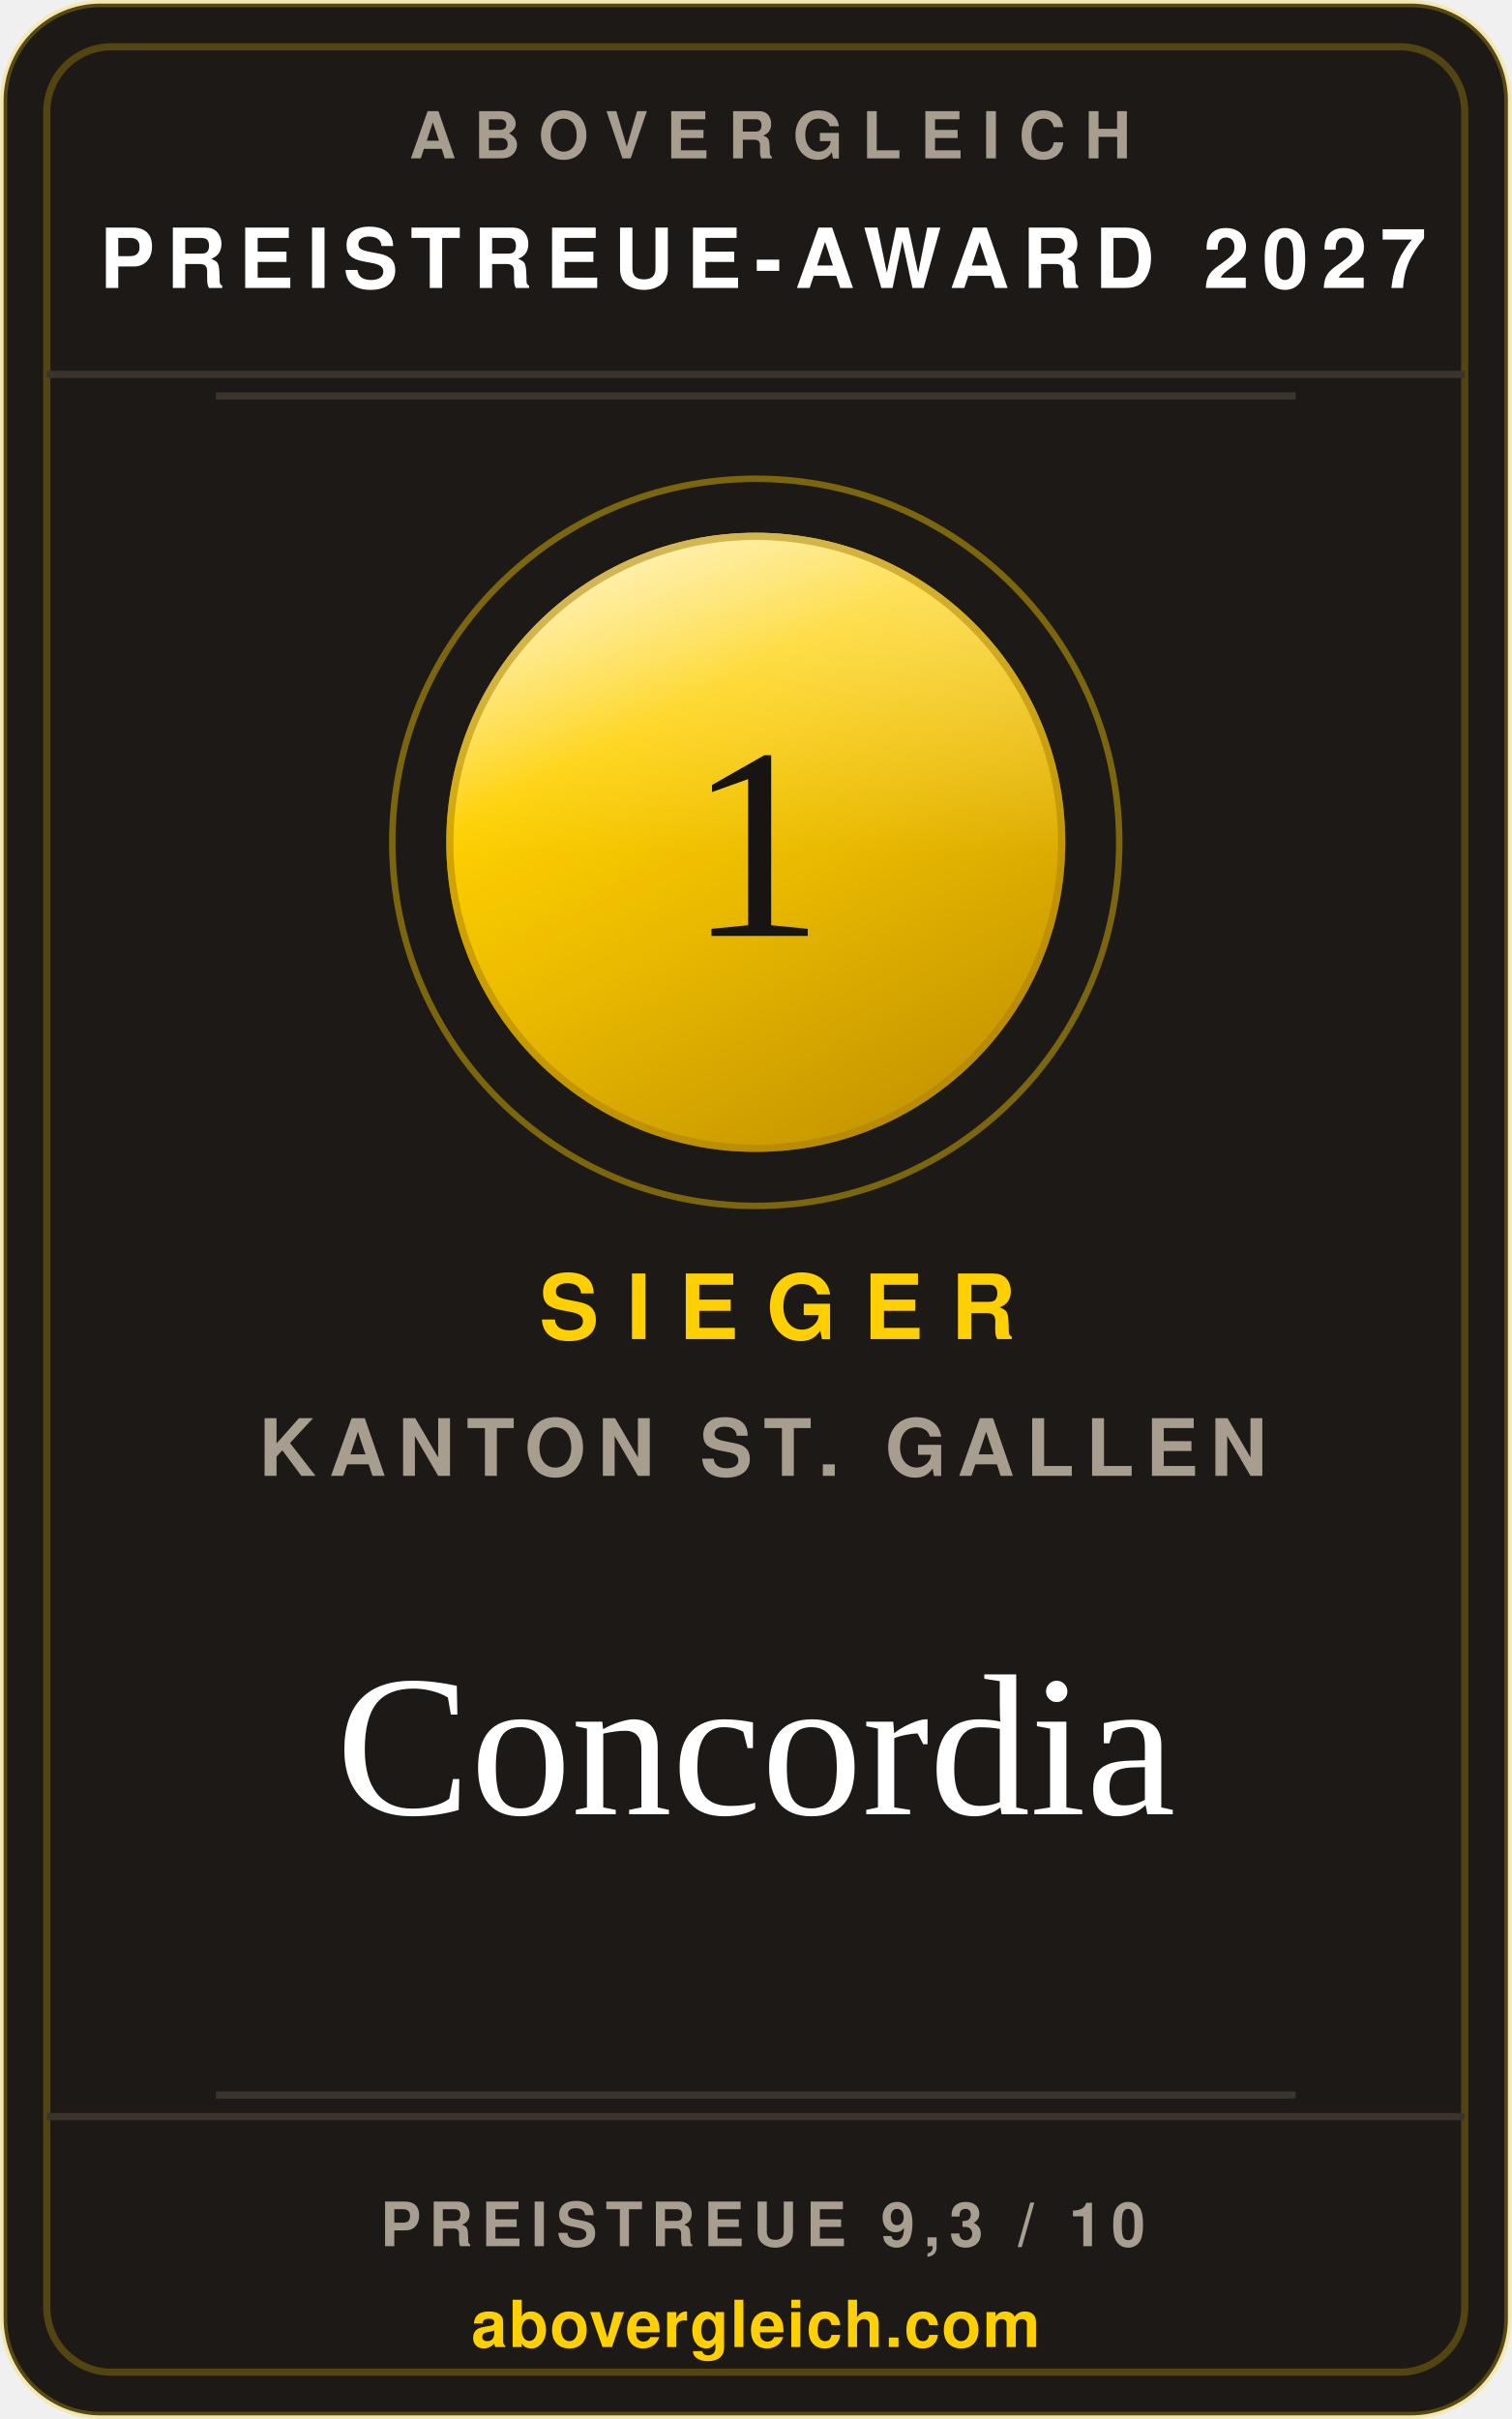
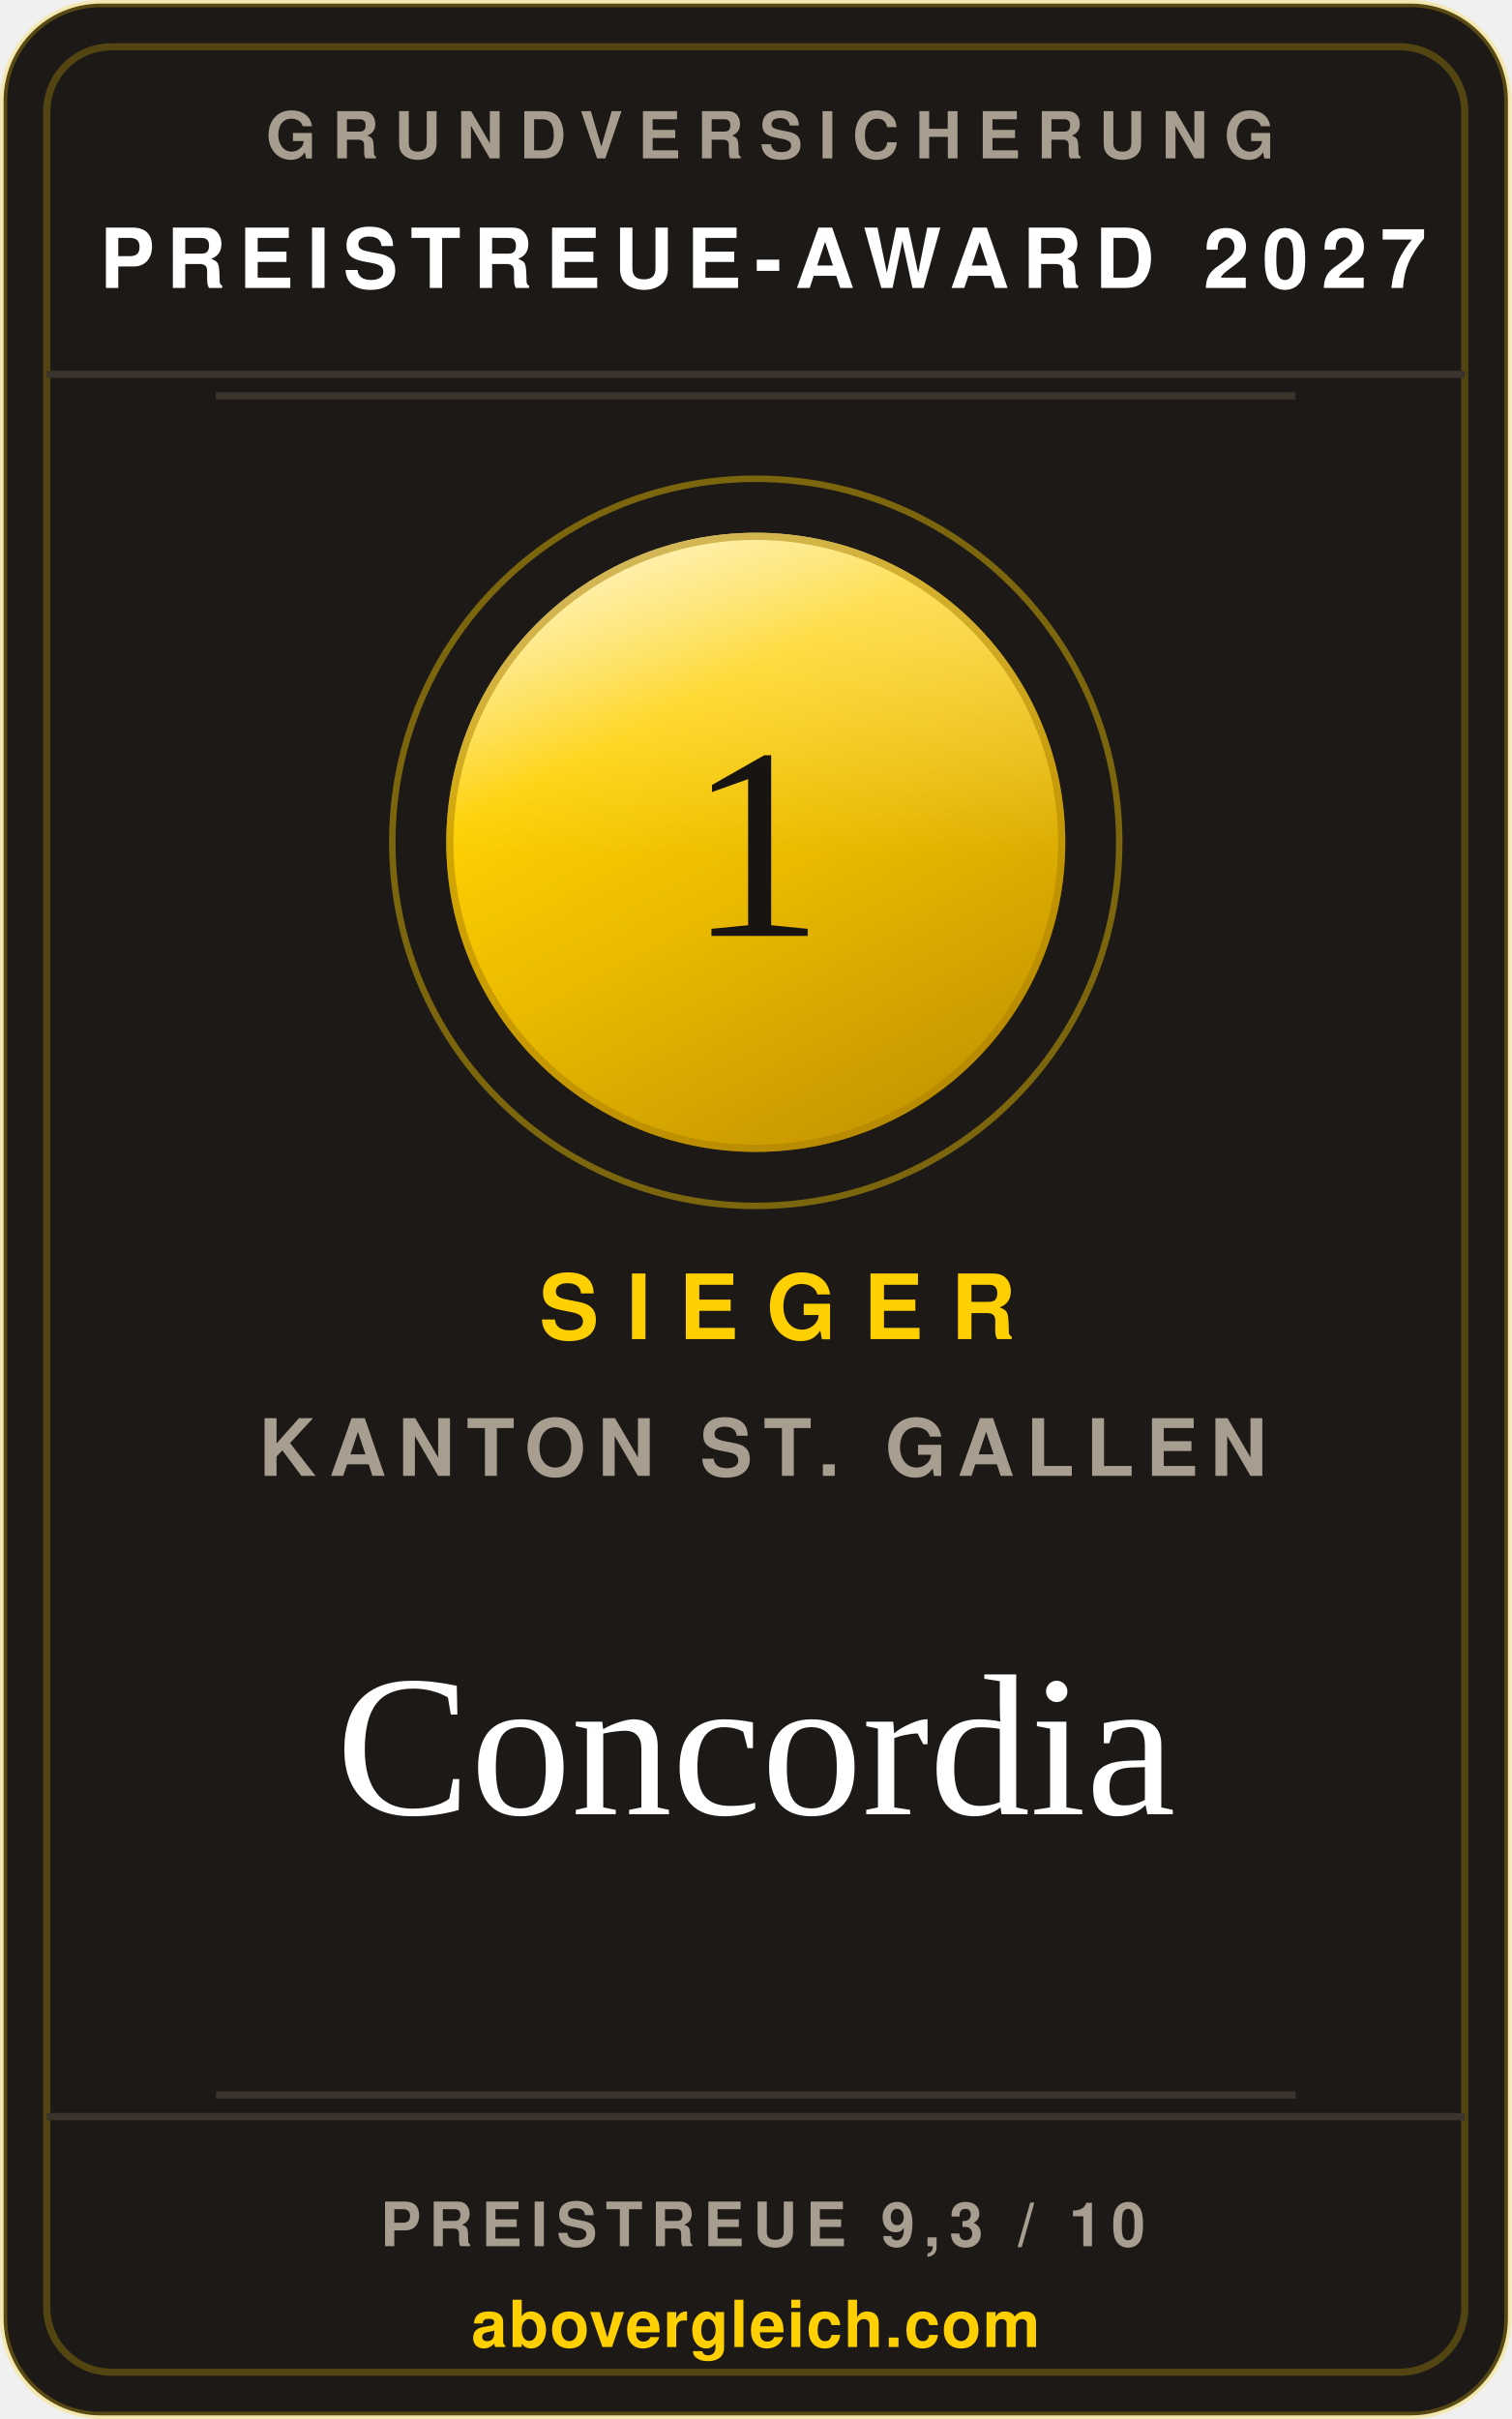
<svg xmlns="http://www.w3.org/2000/svg" width="240" height="384" viewBox="0 0 210 336" role="img" aria-label="abovergleich Preistreue-Award 2027: Preistreueste Krankenkasse im Kanton St. Gallen 2027, Concordia">
  <style>.s{font-family:'Helvetica Neue',Helvetica,Arial,sans-serif}.v{font-family:Georgia,'Times New Roman',serif}</style>
  <defs>
    <linearGradient id="metall" x1="0.18" y1="0" x2="0.72" y2="1">
      <stop offset="0%" stop-color="#ffeea6" />
      <stop offset="30%" stop-color="#fed001" />
      <stop offset="58%" stop-color="#eab900" />
      <stop offset="100%" stop-color="#c49400" />
    </linearGradient>
    <linearGradient id="glanz" x1="0" y1="0" x2="0" y2="1">
      <stop offset="0%" stop-color="#ffffff" stop-opacity="0.42" />
      <stop offset="52%" stop-color="#ffffff" stop-opacity="0" />
    </linearGradient>
  </defs>
  <rect x="0.5" y="0.5" width="209" height="335" rx="13.5" fill="#1c1917" stroke="rgba(254,208,1,0.26)" />
  <rect x="6.5" y="6.5" width="197" height="323" rx="9" fill="none" stroke="rgba(254,208,1,0.24)" />
-   <text class="s" x="107" y="22" text-anchor="middle" font-size="9" font-weight="700" letter-spacing="2.6" fill="#a89e90">ABOVERGLEICH</text>
+   <text class="s" x="107" y="22" text-anchor="middle" font-size="9" font-weight="700" letter-spacing="2.2" fill="#a89e90">GRUNDVERSICHERUNG</text>
  <text class="s" x="106" y="40" text-anchor="middle" font-size="11.5" font-weight="700" letter-spacing="1.8" fill="#ffffff">PREISTREUE-AWARD 2027</text>
  <line x1="6.5" y1="52" x2="203.5" y2="52" stroke="#3a342c" />
  <line x1="30" y1="55" x2="180" y2="55" stroke="#3a342c" />
  <circle cx="105" cy="117" r="50.5" fill="none" stroke="rgba(254,208,1,0.42)" stroke-width="0.9" />
  <circle cx="105" cy="117" r="43" fill="url(#metall)" />
  <circle cx="105" cy="117" r="43" fill="url(#glanz)" />
  <circle cx="105" cy="117" r="42.5" fill="none" stroke="#a97f00" stroke-opacity="0.5" stroke-width="1" />
  <text class="v" x="105" y="130" text-anchor="middle" font-size="38" fill="#171412">1</text>
  <text class="s" x="108" y="186" text-anchor="middle" font-size="12.5" font-weight="700" letter-spacing="3.8" fill="#fed001">SIEGER</text>
  <text class="s" x="106" y="205" text-anchor="middle" font-size="11" font-weight="600" letter-spacing="1.6" fill="#a89e90">KANTON ST. GALLEN</text>
  <text class="v" x="105" y="252" text-anchor="middle" font-size="28" fill="#ffffff">Concordia</text>
  <line x1="30" y1="291" x2="180" y2="291" stroke="#3a342c" />
  <line x1="6.5" y1="294" x2="203.5" y2="294" stroke="#3a342c" />
  <text class="s" x="106" y="312" text-anchor="middle" font-size="8.5" font-weight="700" letter-spacing="1.2" fill="#a89e90">PREISTREUE 9,3 / 10</text>
  <text class="s" x="105" y="326" text-anchor="middle" font-size="9" font-weight="700" letter-spacing="0.2" fill="#fed001">abovergleich.com</text>
</svg>
